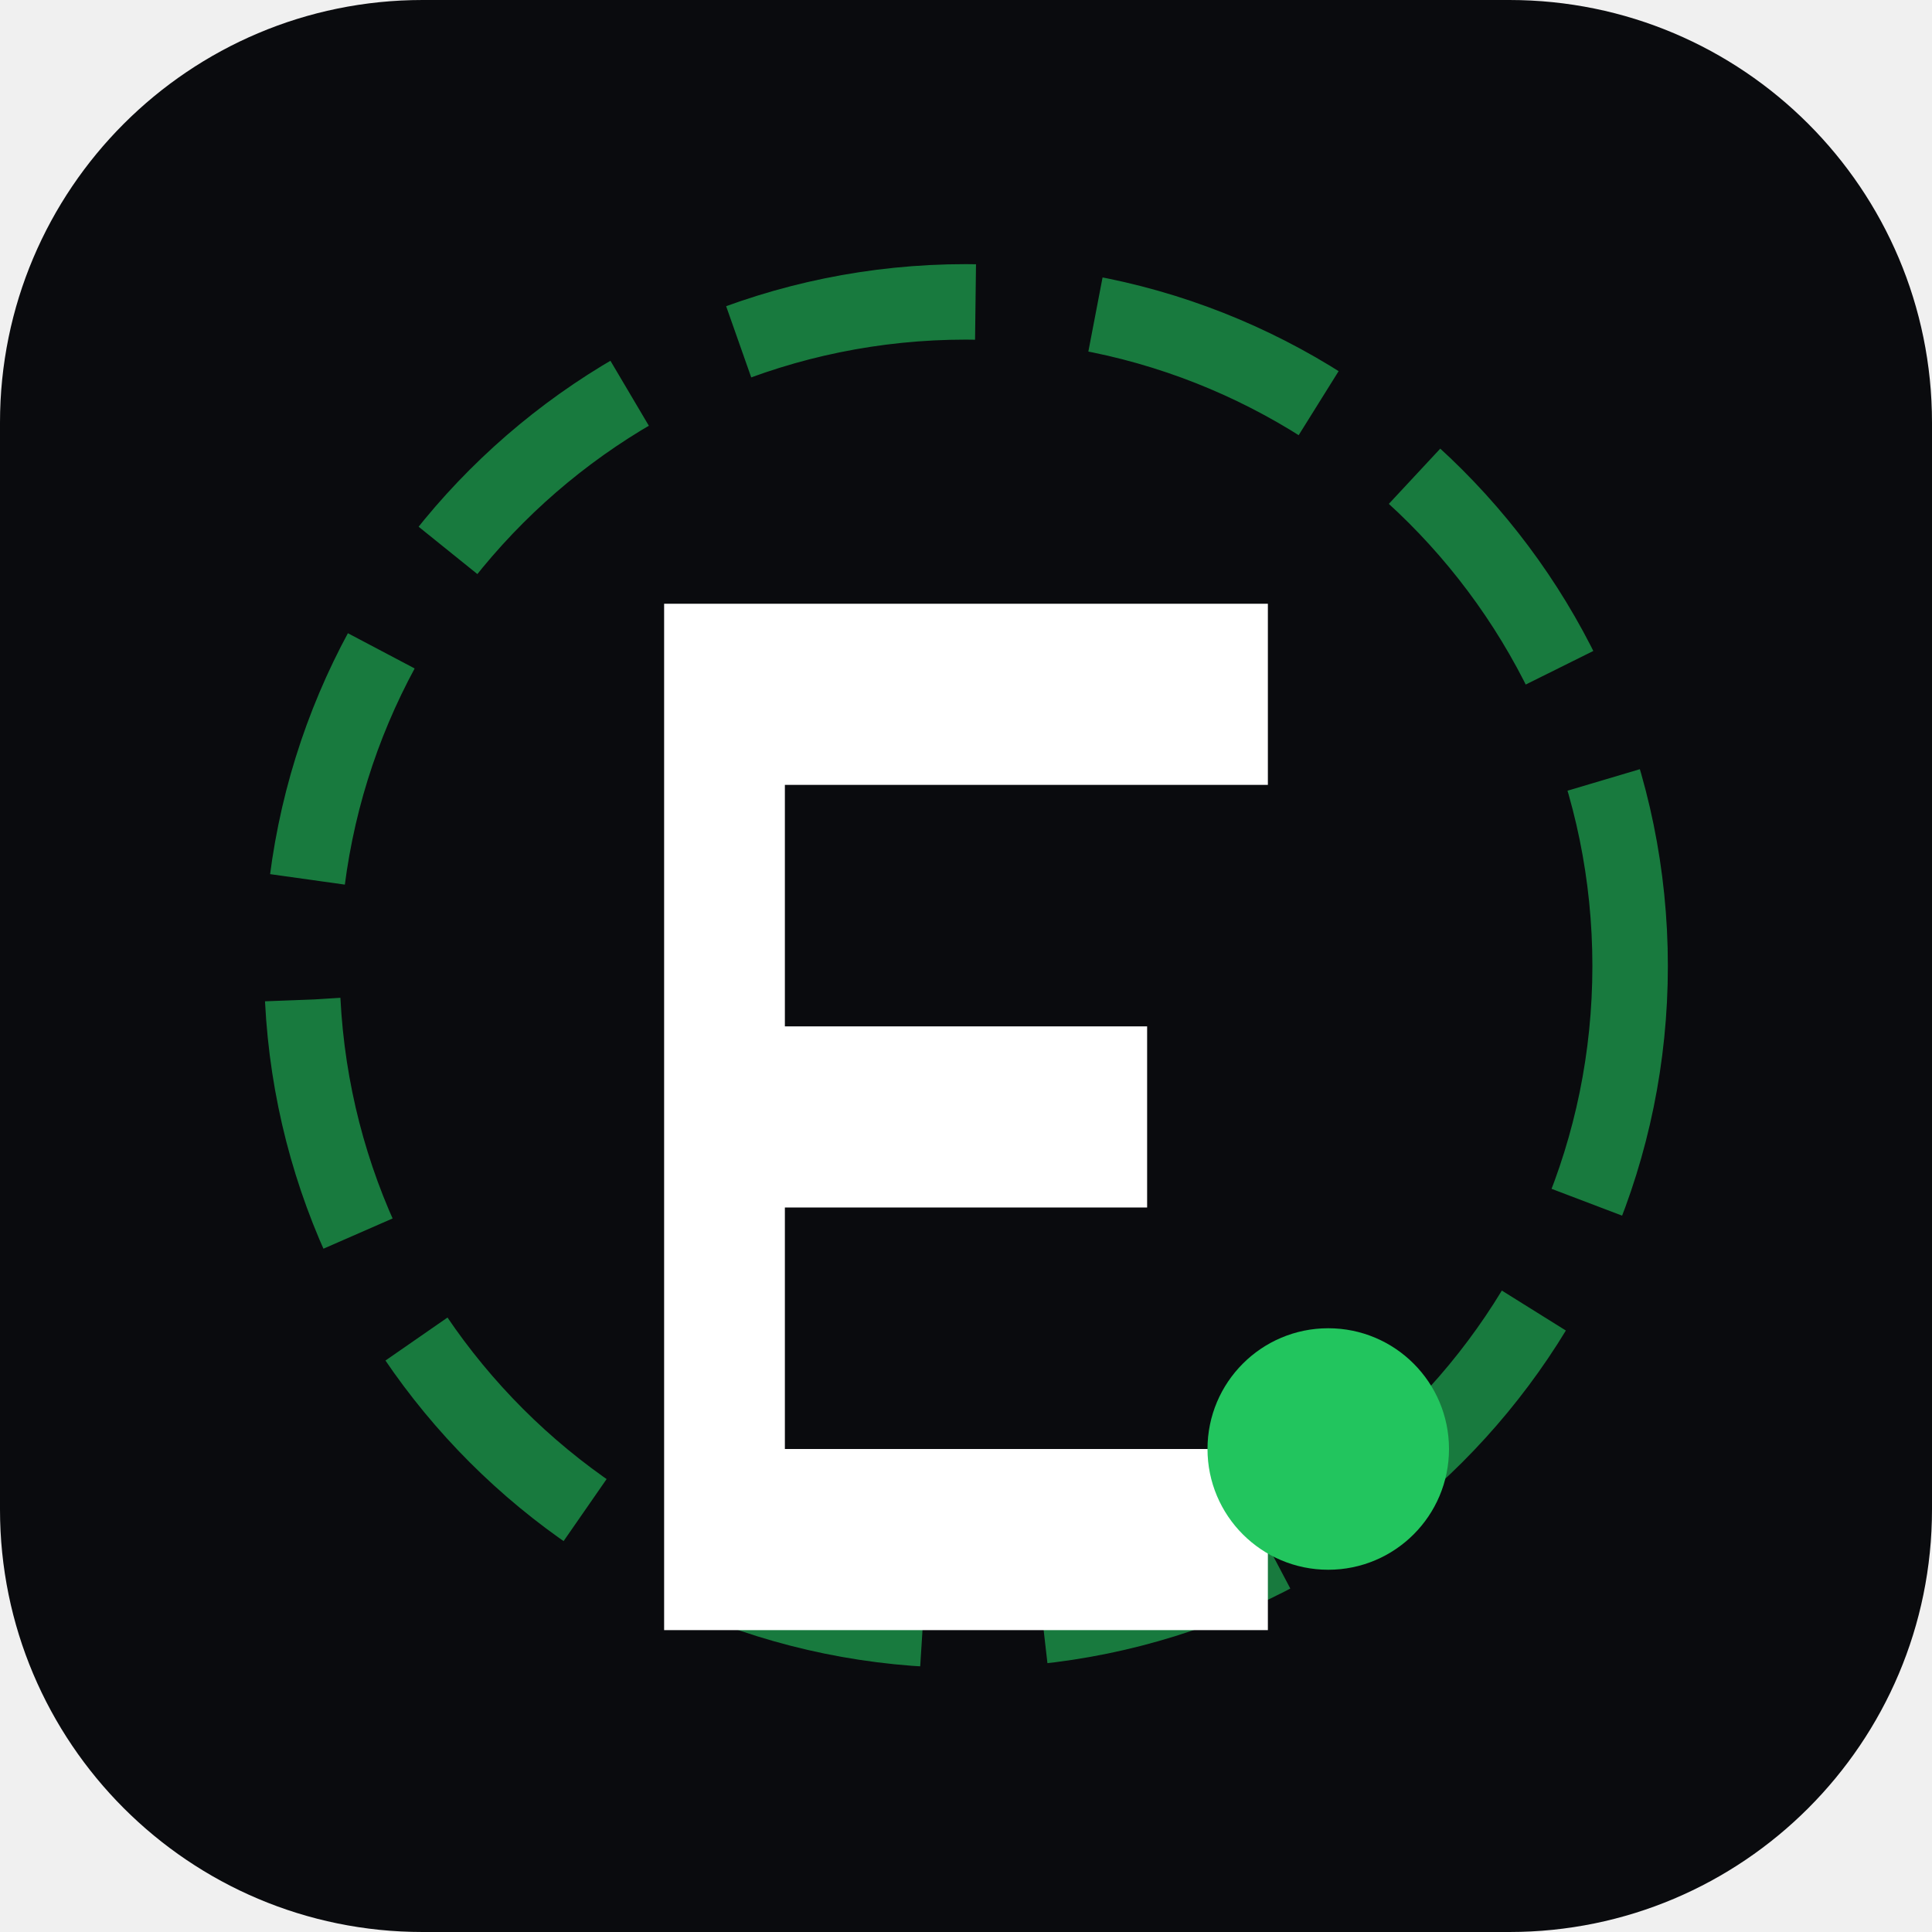
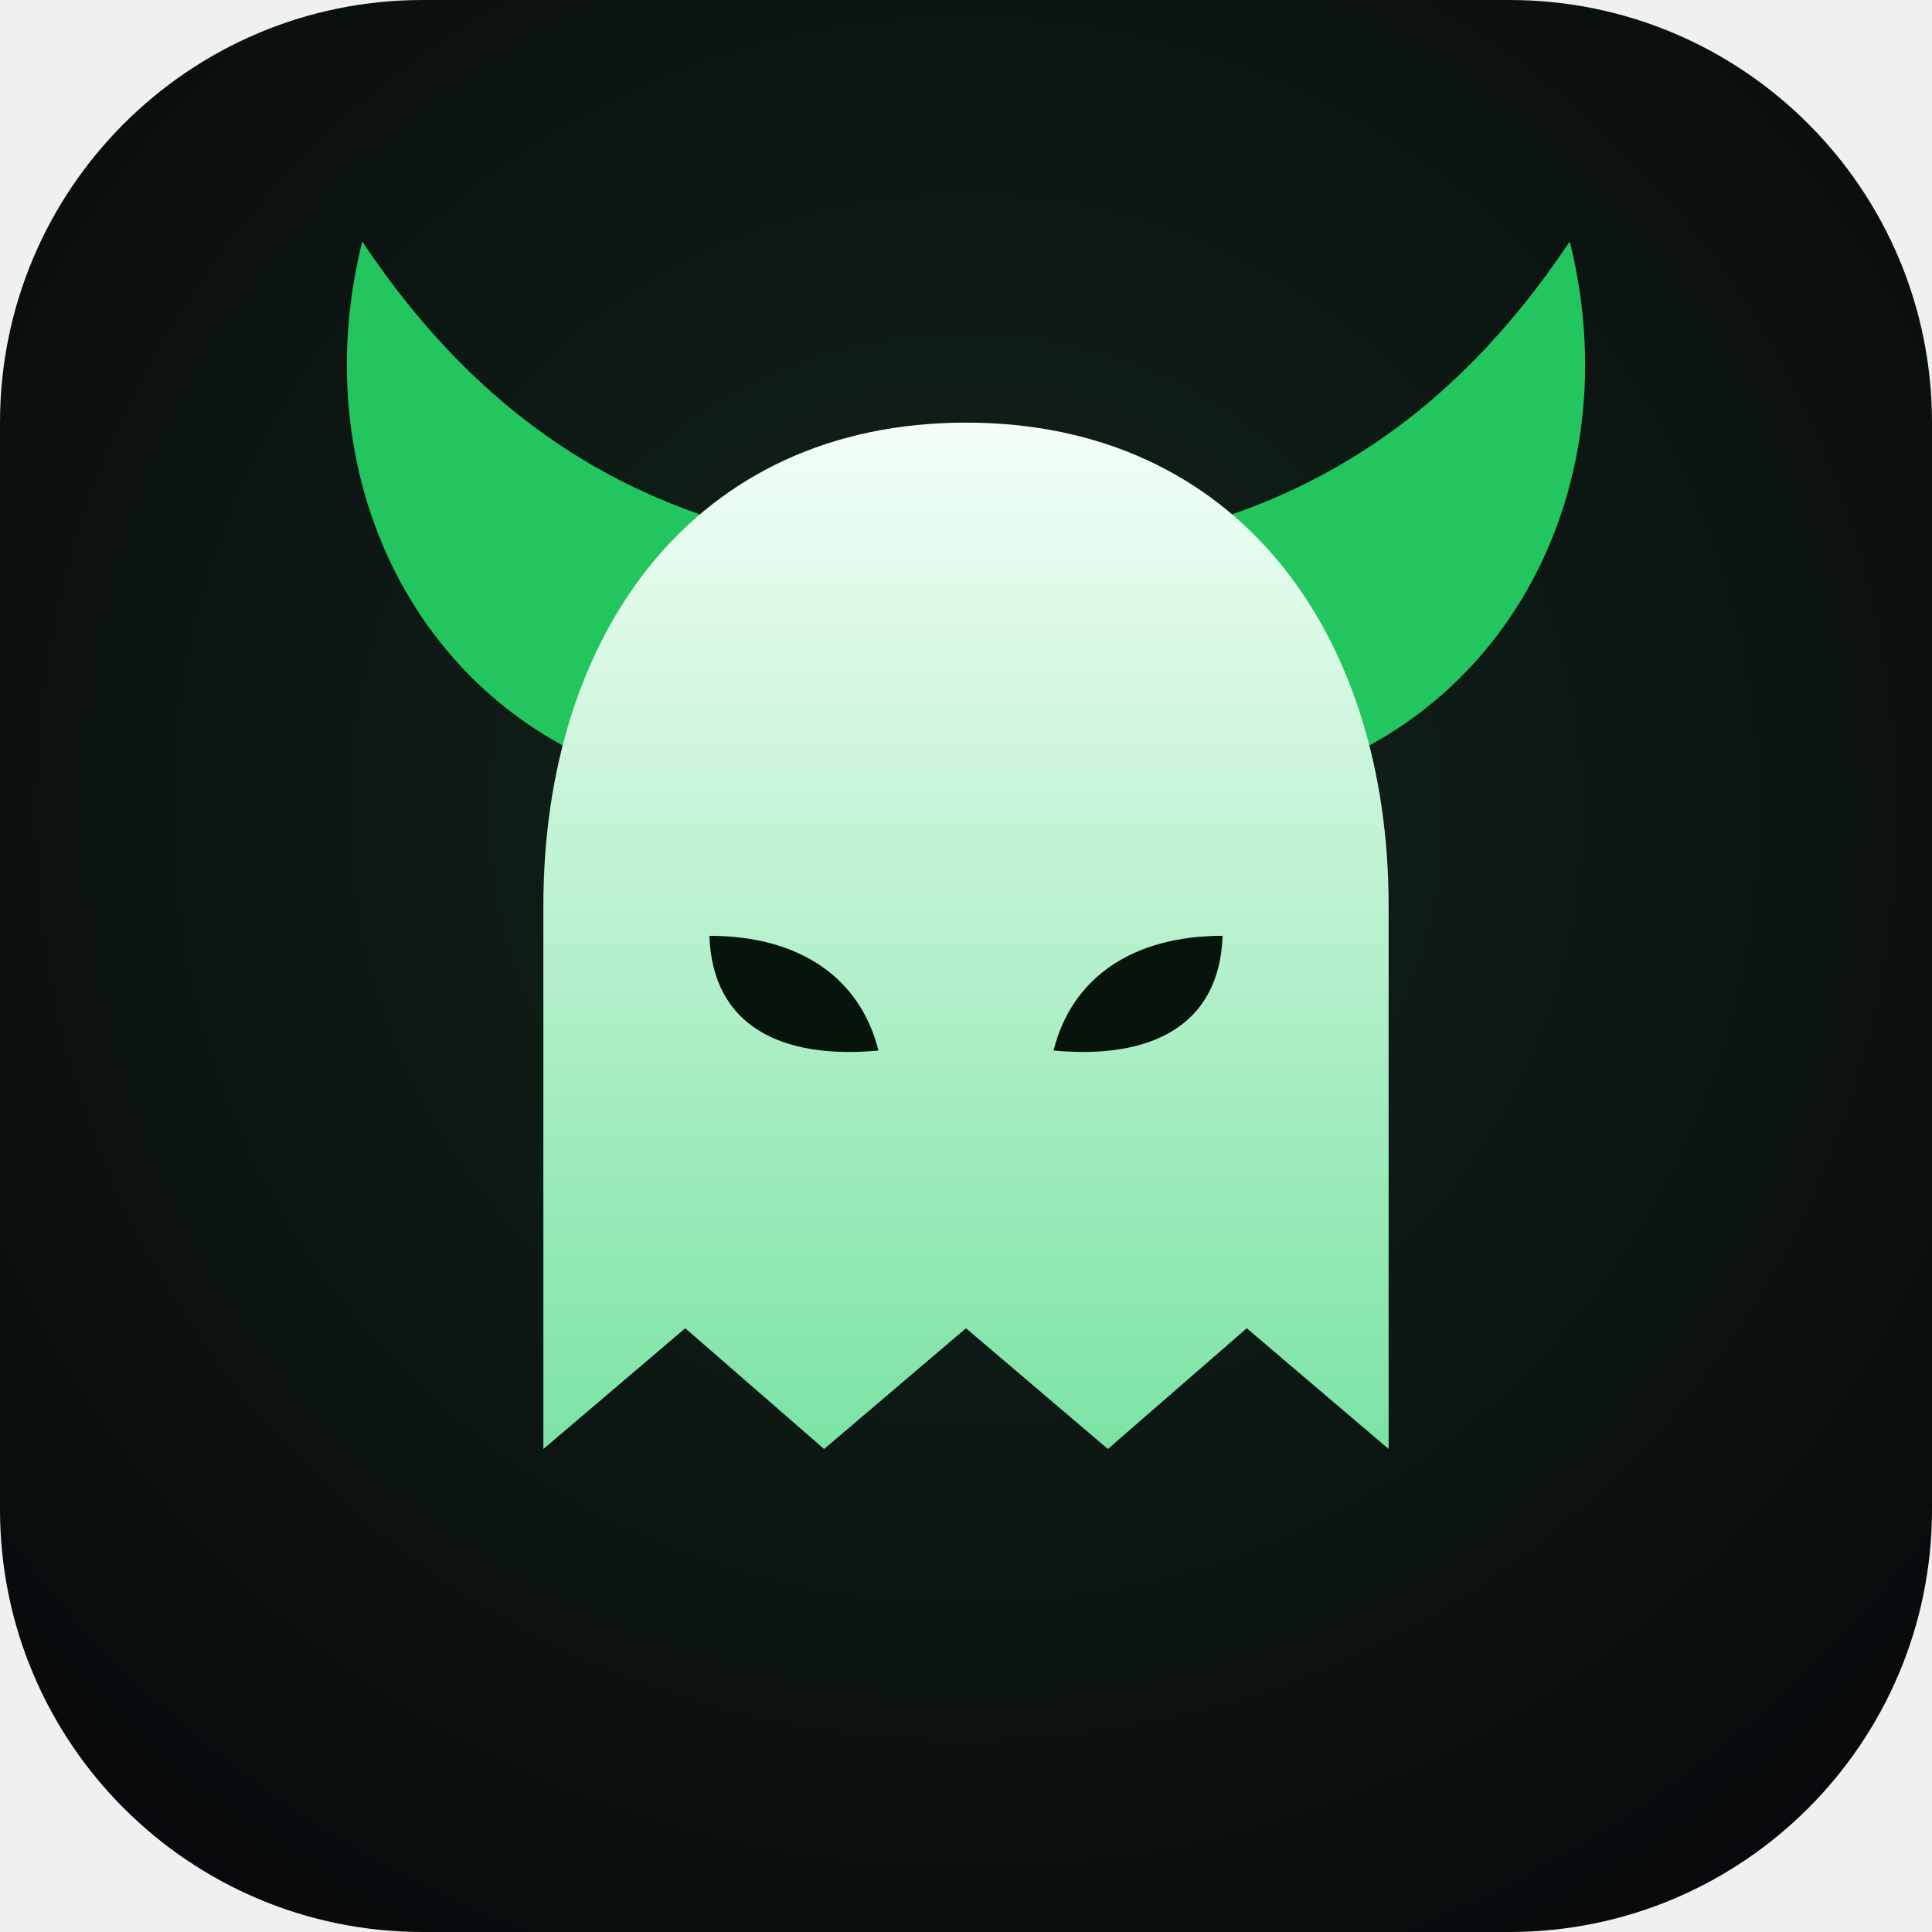
<svg xmlns="http://www.w3.org/2000/svg" viewBox="0 0 64 64" fill="none">
-   <rect width="64" height="64" rx="14" fill="#0A0B0E" />
-   <circle cx="32" cy="32" r="22" stroke="#22C55E" stroke-width="2.5" stroke-dasharray="8 4" opacity="0.6" />
-   <path d="M22 20h20v6H26v8h12v6H26v8h16v6H22V20z" fill="#FFFFFF" />
-   <circle cx="44" cy="48" r="4" fill="#22C55E" />
+   <defs>
+     <radialGradient id="bg" cx="50%" cy="42%" r="70%">
+       <stop offset="0" stop-color="#12261B" />
+       <stop offset="1" stop-color="#07080B" />
+     </radialGradient>
+     <linearGradient id="spirit" x1="0" y1="0" x2="0" y2="1">
+       <stop offset="0" stop-color="#F4FFF8" />
+       <stop offset="1" stop-color="#7BE3A4" />
+     </linearGradient>
+   </defs>
+   <rect width="64" height="64" rx="14" fill="url(#bg)" />
+   <path d="M22 26C14 24 10 16 12 8c4 6 9 9 15 10z" fill="#22C55E" />
+   <path d="M42 26c8-2 12-10 10-18-4 6-9 9-15 10z" fill="#22C55E" />
+   <path d="M32 14c-9 0-14 7-14 16v18l4.7-4 4.6 4 4.7-4 4.7 4 4.6-4 4.7 4V30c0-9-5-16-14-16z" fill="url(#spirit)" />
+   <path d="M23.5 31c3 0 5 1.4 5.6 3.8-3.2.3-5.5-.8-5.6-3.8z" fill="#07140C" />
+   <path d="M40.5 31c-3 0-5 1.4-5.6 3.8 3.2.3 5.5-.8 5.6-3.8z" fill="#07140C" />
</svg>
